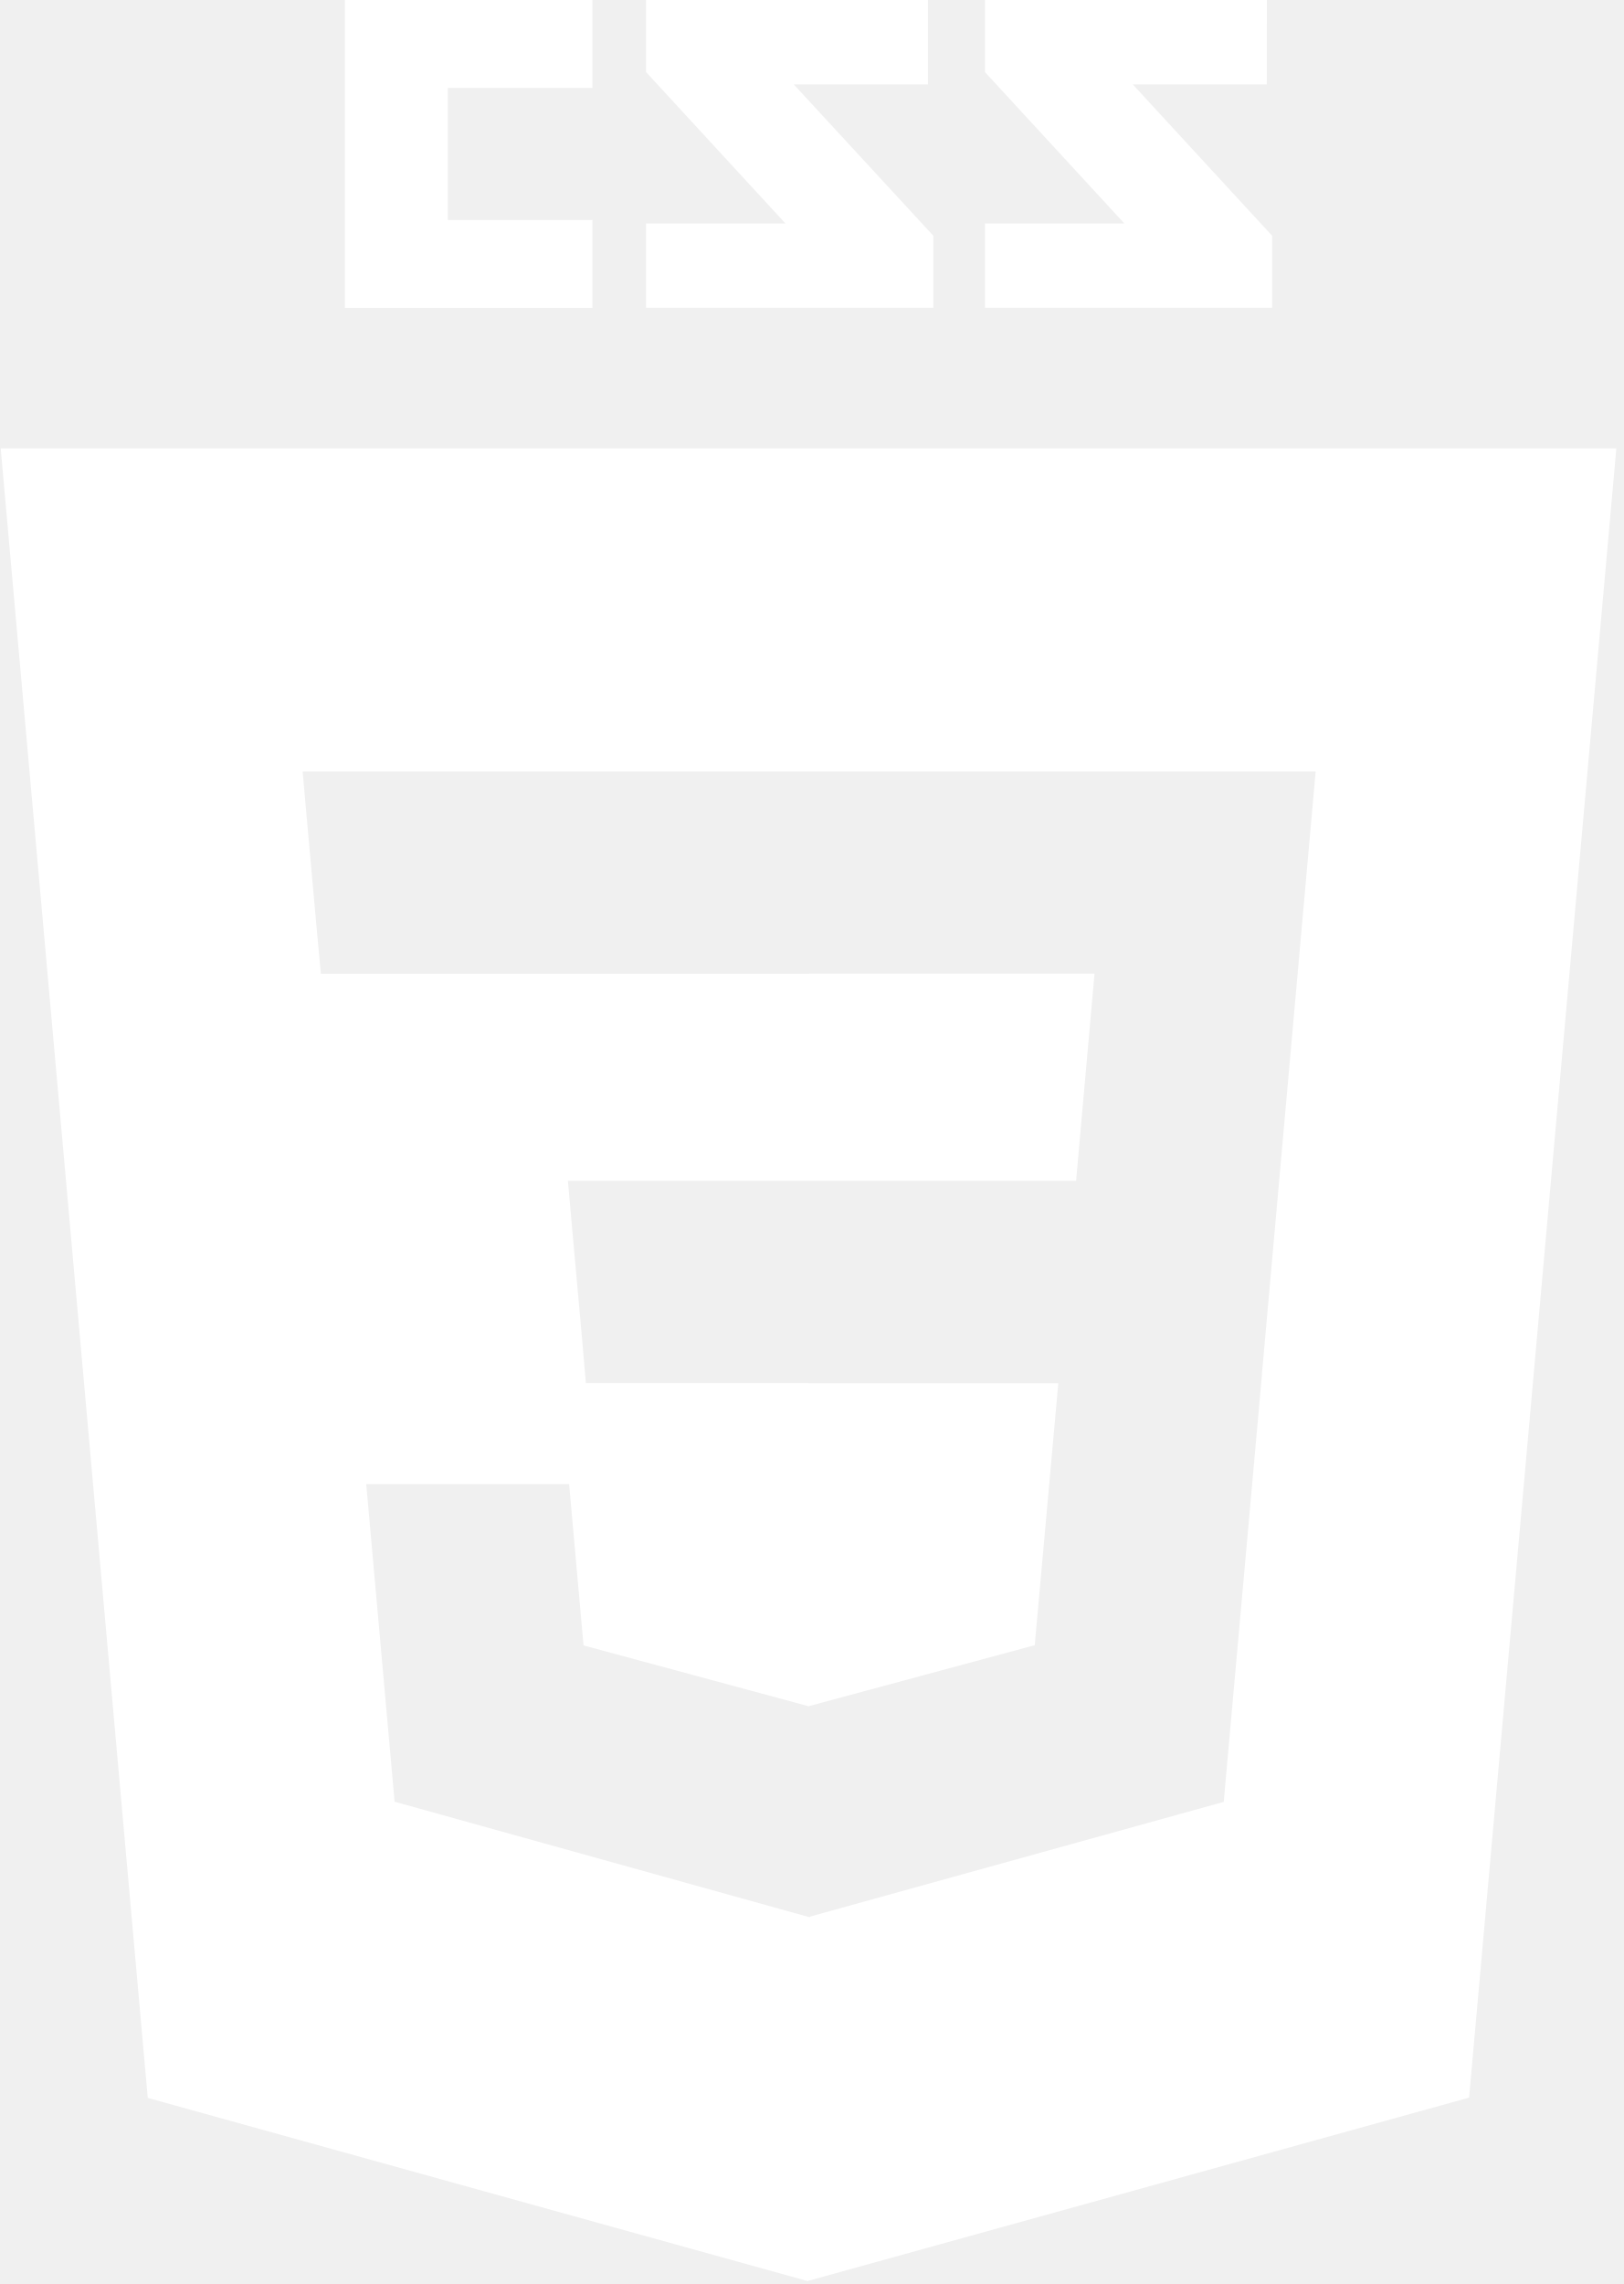
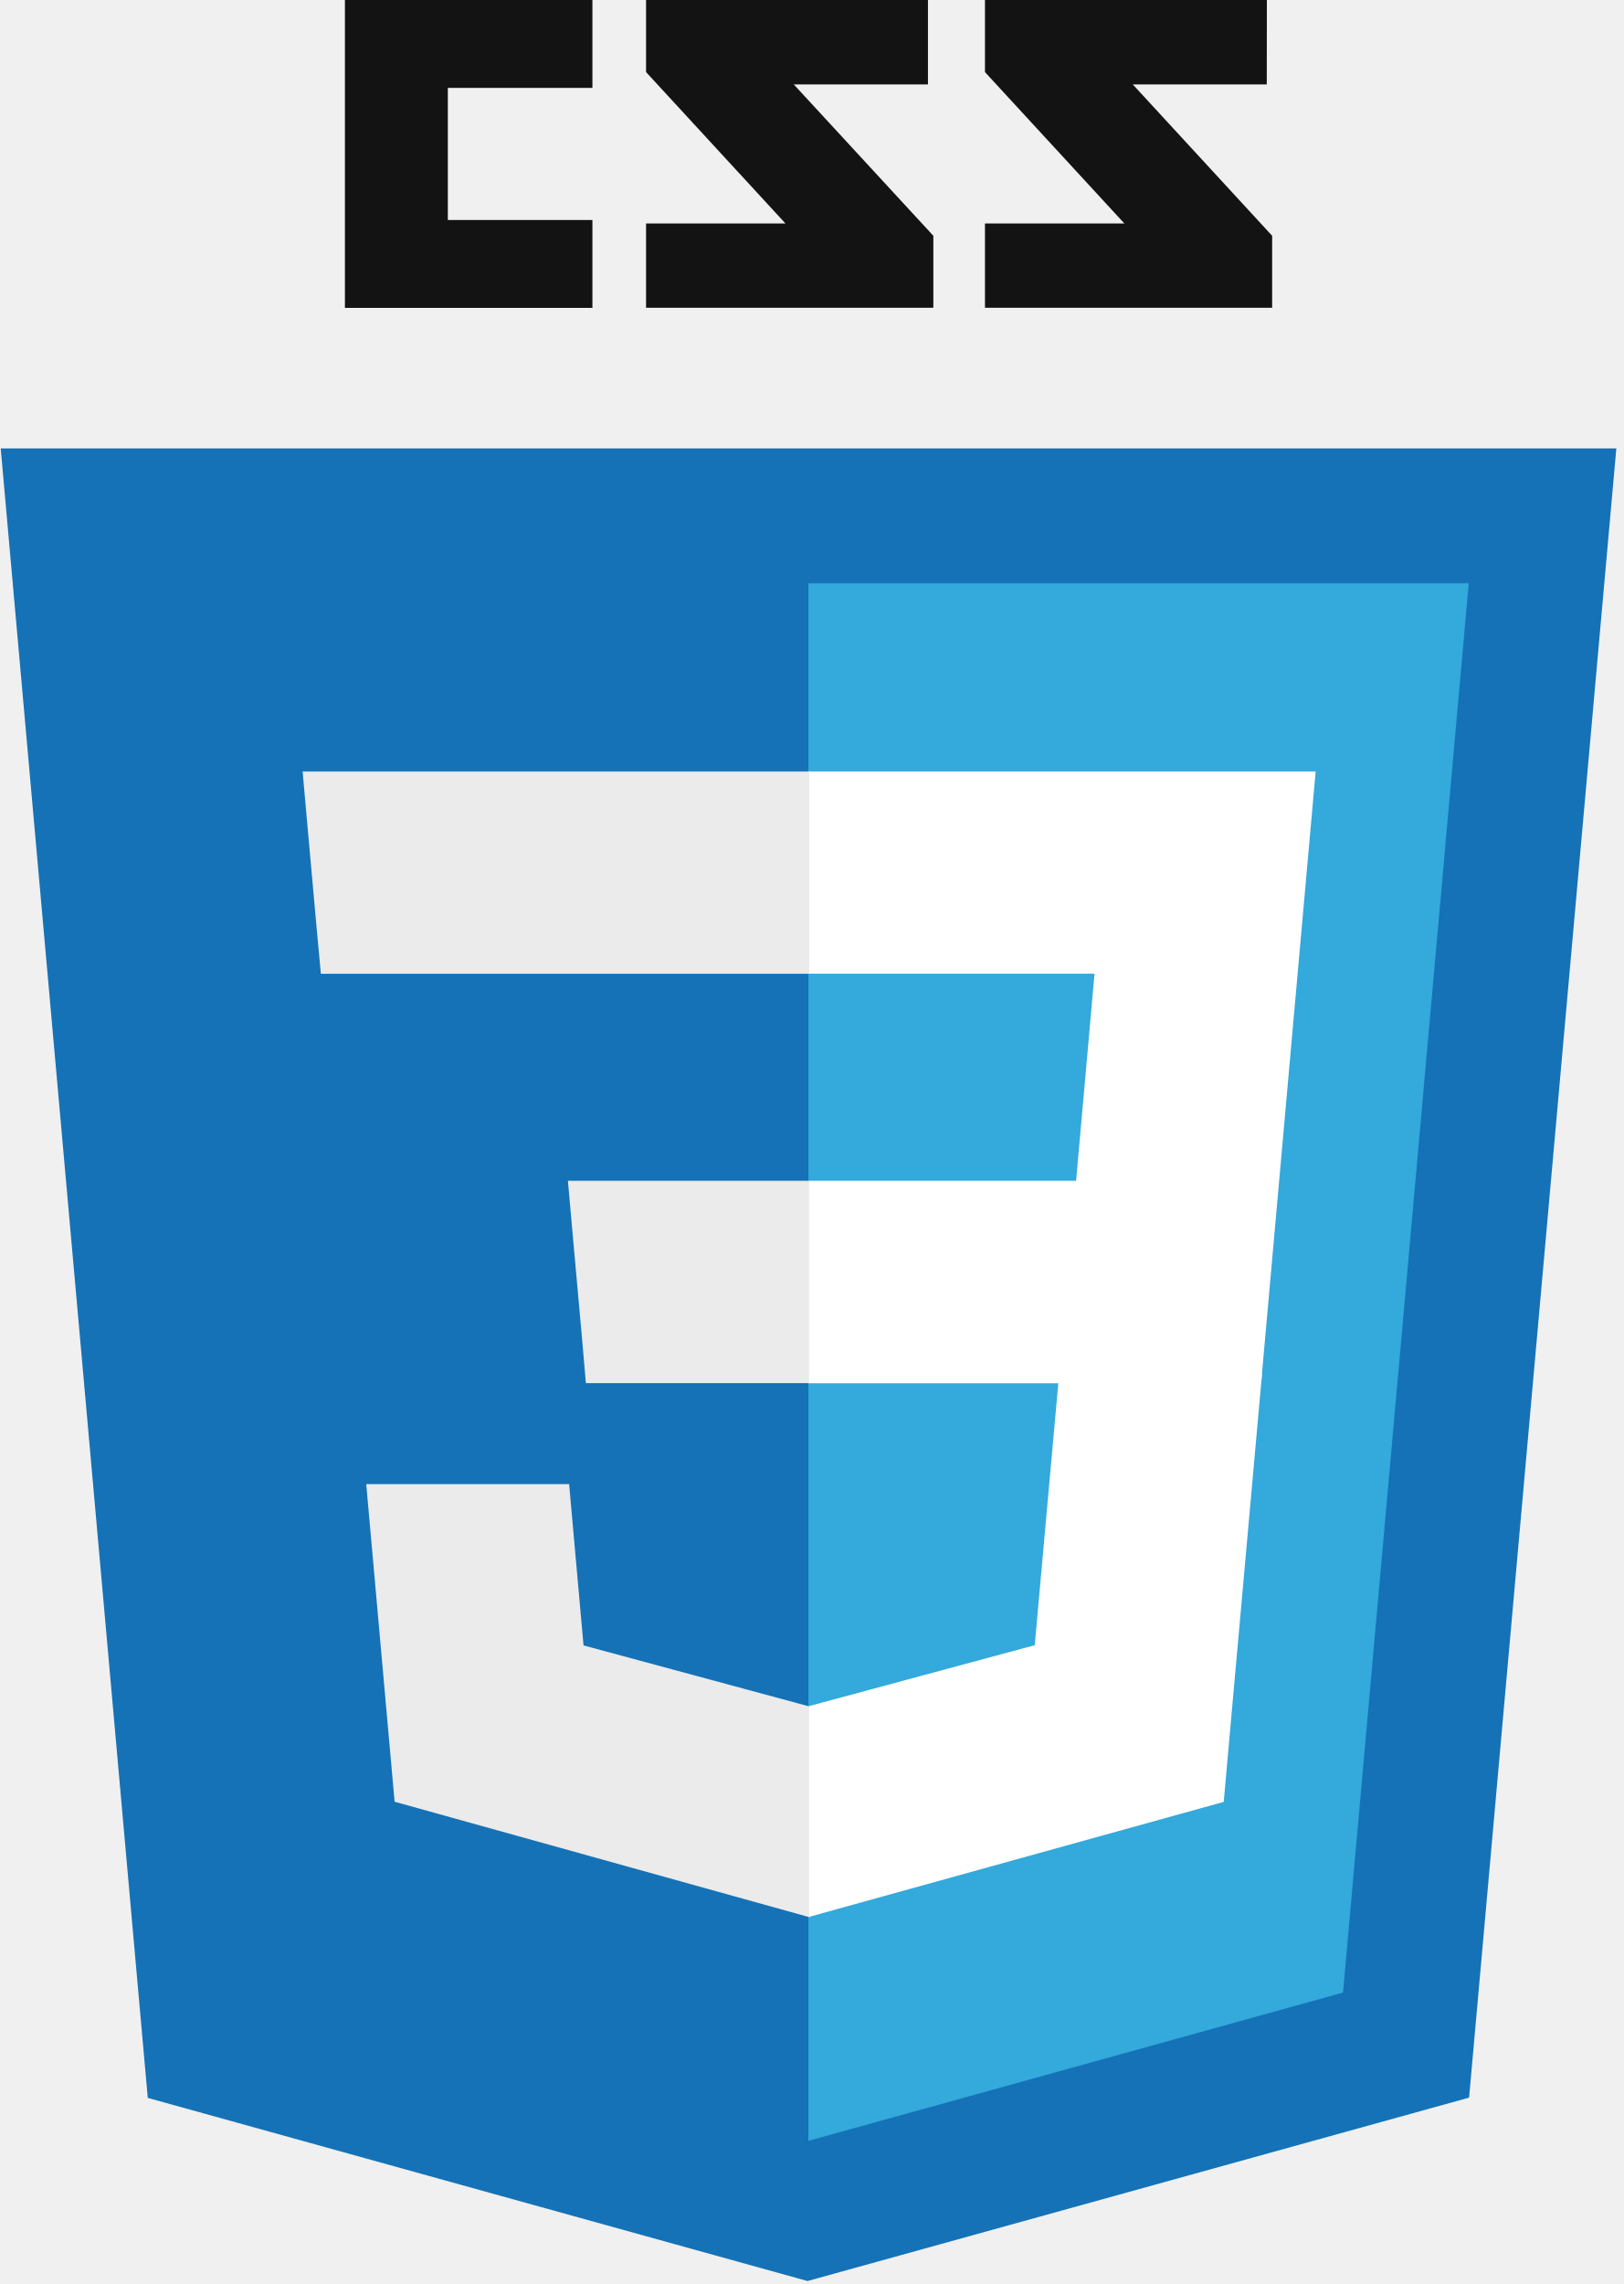
<svg xmlns="http://www.w3.org/2000/svg" width="204" height="287" viewBox="0 0 204 287" fill="none">
-   <path fill-rule="evenodd" clip-rule="evenodd" d="M18.572 263.615L0.089 56.345H203.151L184.645 263.581L101.494 286.627L18.572 263.615ZM101.625 148.377H135.25L137.566 122.35H101.717V122.361H40.328L39.8 116.651L38.643 103.763L38.035 96.941H101.609H101.717H165.36L164.752 103.763L158.603 172.7H158.613L154.188 222.118L153.809 226.418L101.823 240.83V240.892H101.674L49.596 226.399L46.03 186.486H71.53L73.342 206.758L101.651 214.405H101.696V214.378L130.052 206.731L133.014 173.82H101.609V173.797H73.637L73.144 168.087L71.985 155.2L71.378 148.377H101.609H101.613H101.625Z" fill="white" />
-   <path d="M159.216 10.606H142.372L159.892 29.628V38.675H123.797V28.08H141.317L123.797 9.058V0H159.227L159.216 10.606ZM116.631 10.606H99.765L117.308 29.628V38.675H81.201V28.08H98.721L81.201 9.058V0H116.631V10.606ZM74.459 11.042H56.286V27.645H74.459V38.686H43.352V0H74.459V11.042Z" fill="white" />
+   <path d="M159.216 10.606H142.372L159.892 29.628V38.675H123.797V28.08H141.317L123.797 9.058V0H159.227L159.216 10.606ZM116.631 10.606H99.765L117.308 29.628V38.675H81.201V28.08H98.721L81.201 9.058V0H116.631V10.606ZM74.459 11.042H56.286V27.645H74.459V38.686H43.352V0H74.459V11.042Z" fill="#131313" />
+   <path d="M18.572 263.615L0.089 56.345H203.151L184.645 263.581L101.494 286.627L18.572 263.615Z" fill="#1572B6" />
+   <path d="M101.609 269.012L168.8 250.38L184.6 73.288H101.609V269.012Z" fill="#33A9DC" />
+   <path d="M101.609 148.377H135.25L137.566 122.349H101.609V96.941H165.36L164.752 103.763L158.503 173.82H101.609V148.377Z" fill="white" />
+   <path d="M101.766 214.405H101.651L73.342 206.758L71.53 186.486H46.03L49.596 226.399L101.674 240.892H101.823V214.405H101.766Z" fill="#EBEBEB" />
+   <path d="M133.113 172.711L130.052 206.731L101.696 214.379V240.865L153.809 226.418L154.188 222.118L158.613 172.7H133.113V172.711Z" fill="white" />
+   <path d="M101.717 96.941V122.361H40.328L39.8 116.651L38.642 103.763L38.035 96.941H101.717ZM101.625 148.377V173.797H73.636L73.144 168.087L71.985 155.199L71.378 148.377H101.614H101.625Z" fill="#EBEBEB" />
</svg>
